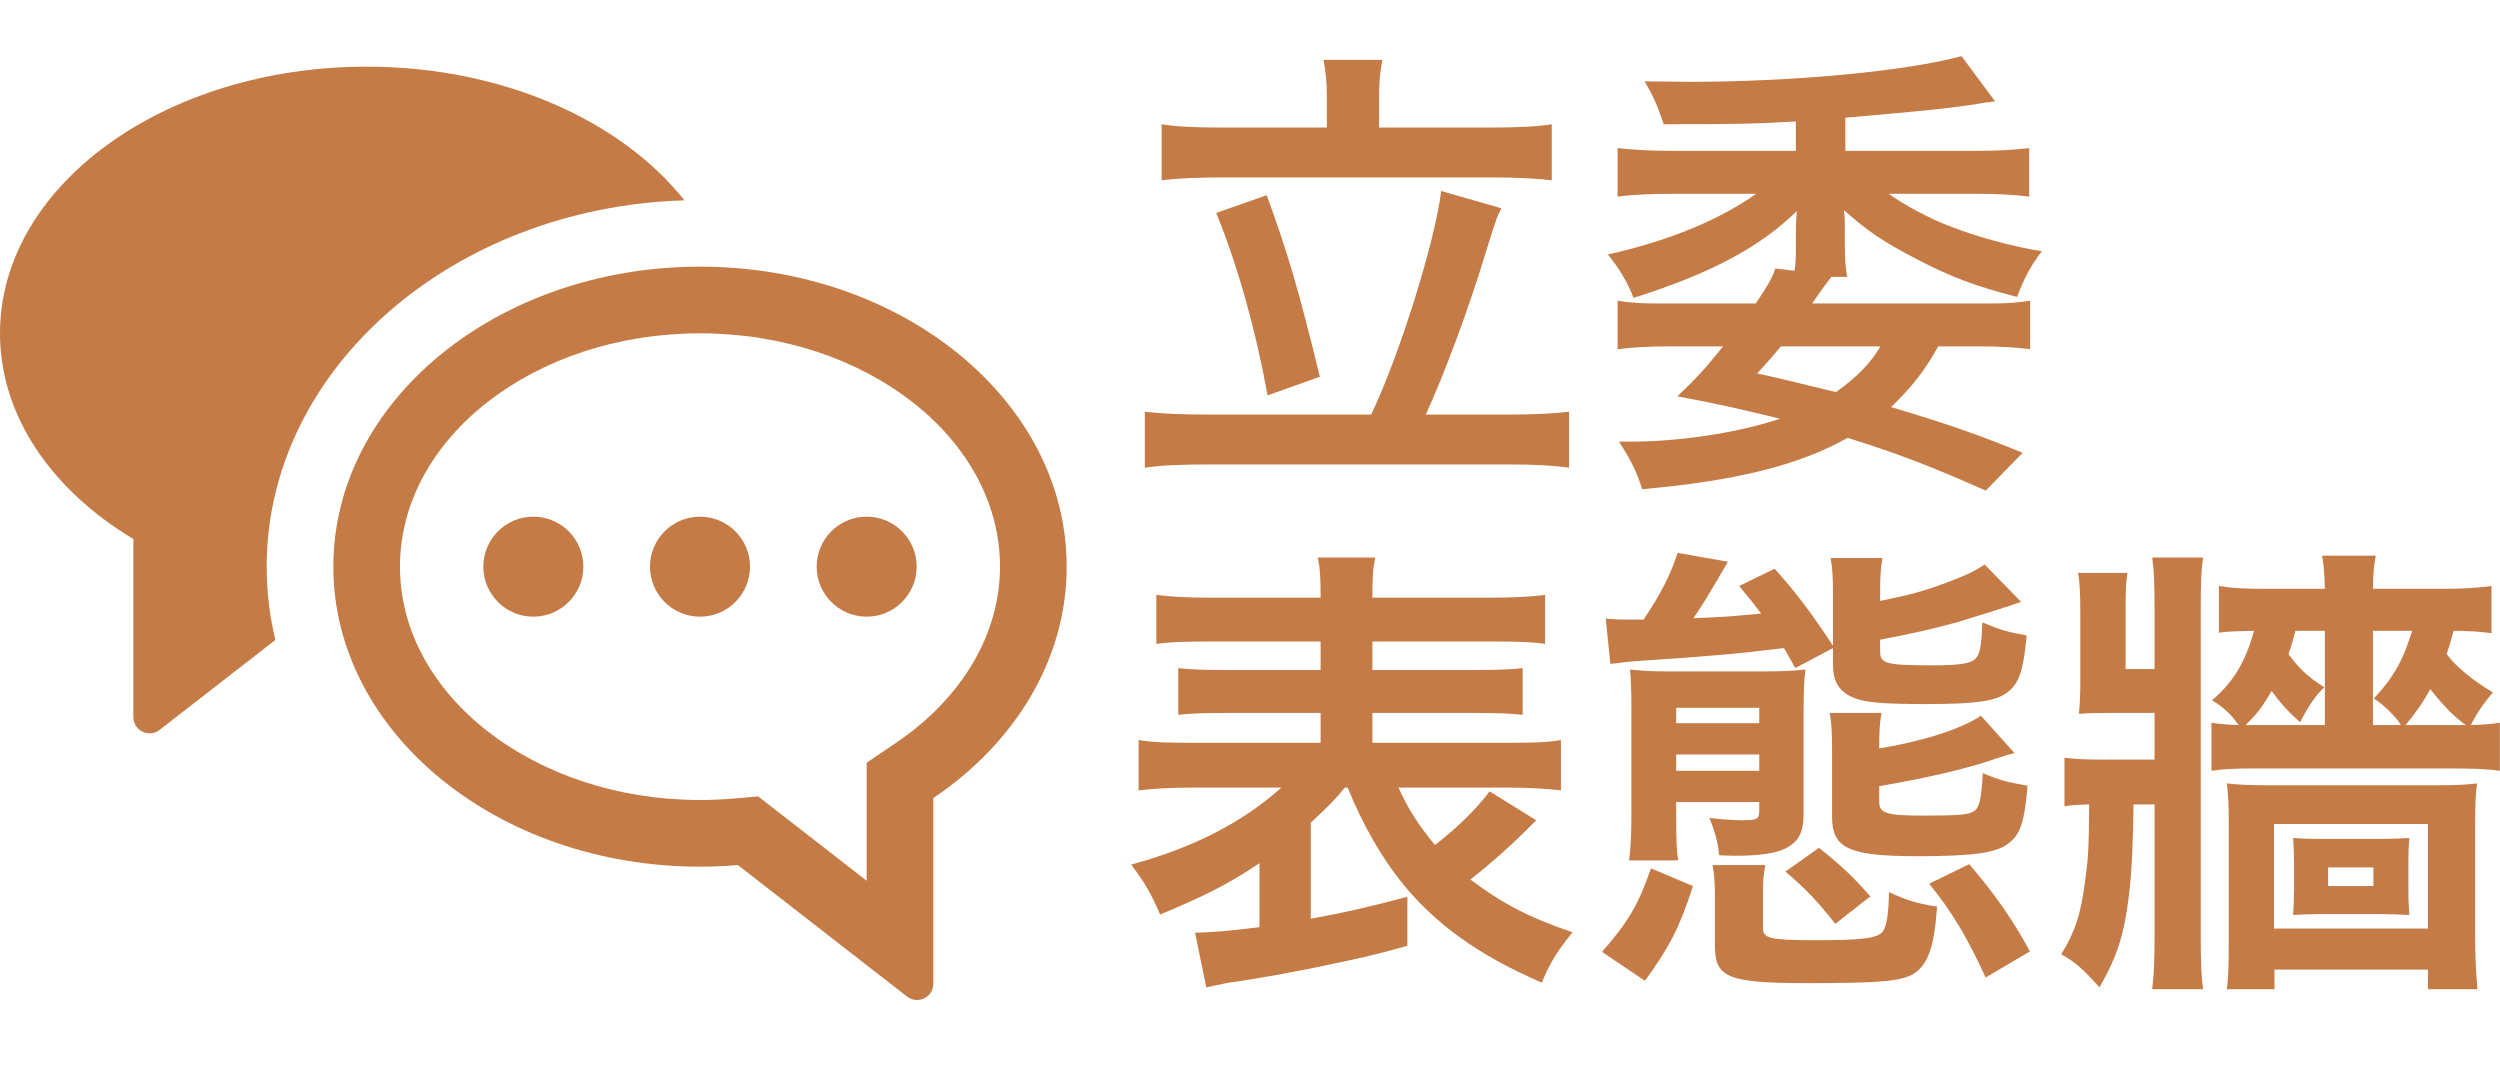
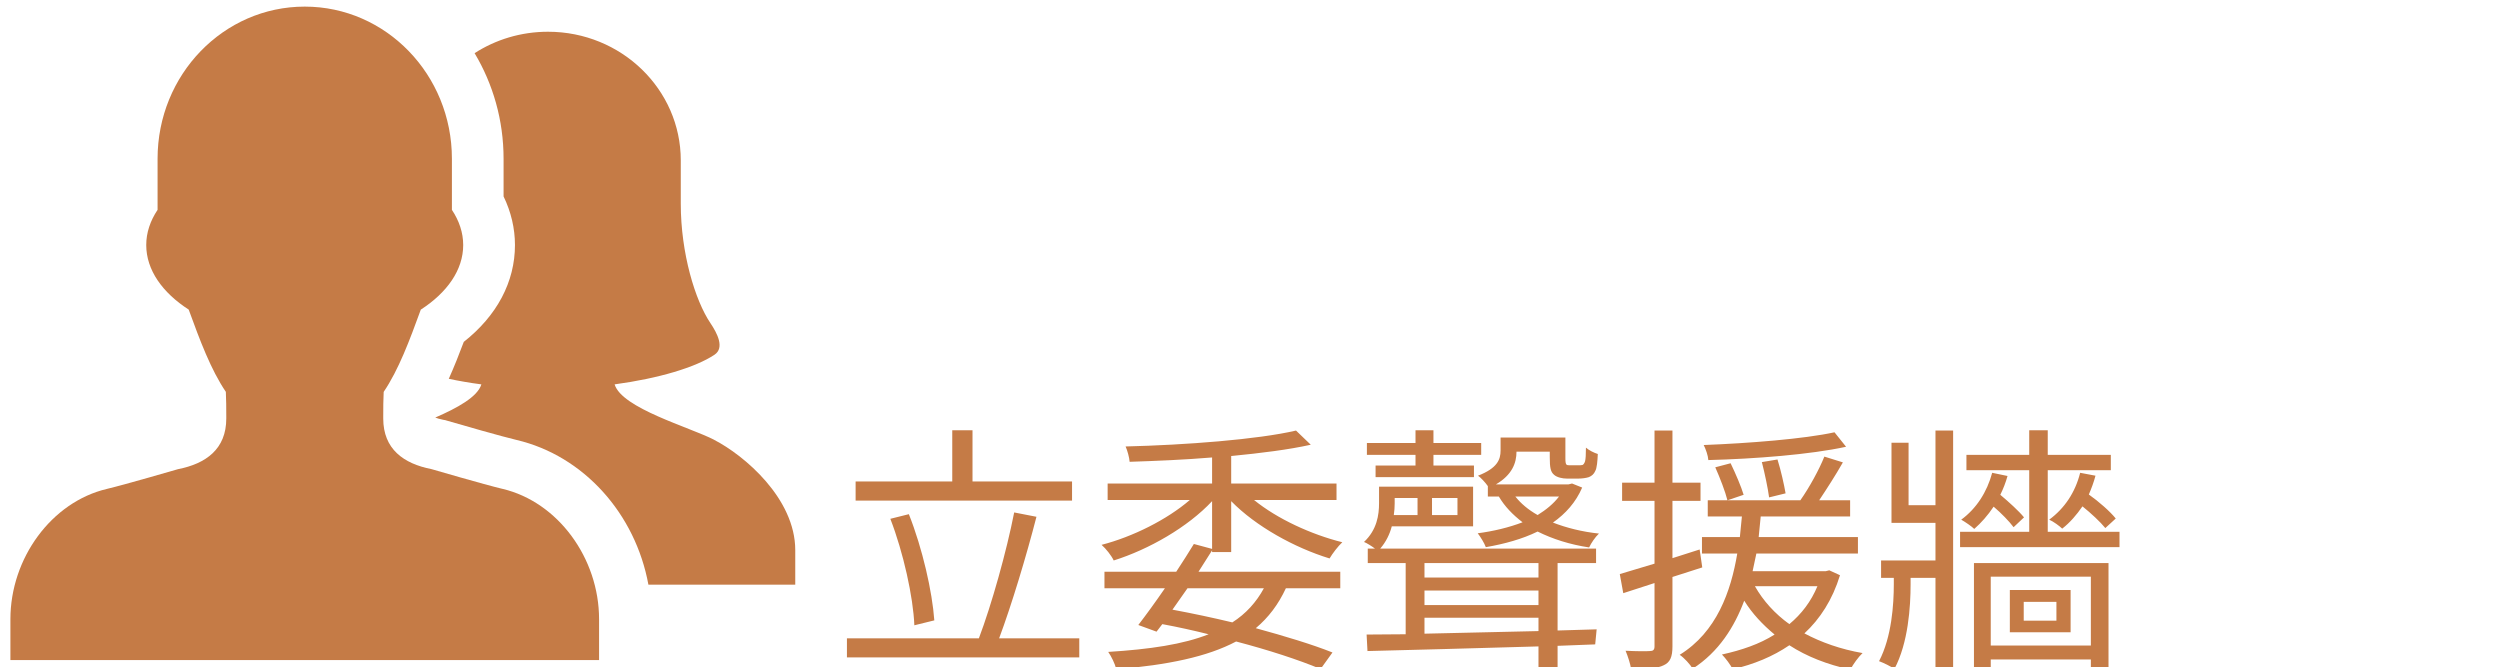
- <svg xmlns="http://www.w3.org/2000/svg" width="150" height="64" viewBox="0 0 150 64">
+ <svg xmlns="http://www.w3.org/2000/svg" width="135" height="36" viewBox="0 0 135 36">
  <g fill="none" fill-rule="evenodd">
    <g fill="#C57B46">
-       <g>
-         <path d="M79.61 7.652h-6.383c-1.512 0-2.688-.056-3.528-.196v3.36c.895-.112 2.127-.168 3.527-.168h16.268c1.456 0 2.688.056 3.612.168v-3.36c-.868.14-2.1.196-3.612.196h-6.748V5.748c0-.784.056-1.484.196-2.156h-3.528c.14.784.196 1.372.196 2.184v1.876zm-7.28 17.22c-1.51 0-2.66-.056-3.64-.168v3.36c.925-.14 2.157-.196 3.64-.196h18.257c1.484 0 2.576.056 3.556.196v-3.36c-.952.112-2.128.168-3.556.168h-5.04c1.092-2.38 2.576-6.328 3.584-9.688.617-1.932.645-2.1.953-2.688L86.47 11.46c-.335 2.912-2.49 9.856-4.2 13.412h-9.94zm.645-12.096c1.344 3.332 2.352 6.972 3.08 10.948l3.136-1.12c-1.287-5.292-1.96-7.532-3.19-10.892l-3.025 1.064zm48.384 14.392c-2.605-1.064-4.51-1.736-7.897-2.744 1.26-1.204 2.044-2.212 2.828-3.64h2.465c1.232 0 2.212.056 3.052.168V18.04c-.672.112-1.316.168-2.324.168H108.73c.673-.98.87-1.232 1.15-1.596h.95c-.11-.616-.14-1.092-.14-2.044v-.784c0-.56 0-.728-.055-1.176 1.456 1.288 2.324 1.876 4.368 2.94 2.016 1.064 3.612 1.652 6.02 2.268.448-1.176.812-1.848 1.484-2.744-1.624-.252-3.836-.84-5.404-1.456-1.288-.476-2.8-1.288-3.78-1.988h5.152c1.456 0 2.352.056 3.276.168V8.884c-.867.112-1.93.168-3.33.168h-7.7V7.064c5.04-.448 5.347-.476 7.447-.756 1.036-.168 1.036-.168 1.54-.224l-2.016-2.716c-3.275.896-10.05 1.54-16.267 1.54L98.68 4.88c.53.924.727 1.344 1.147 2.576 4.312 0 5.516-.028 7.924-.168v1.764h-7.28c-1.315 0-2.49-.056-3.415-.168v2.912c.868-.112 1.932-.168 3.36-.168h4.956c-2.295 1.624-5.375 2.856-8.903 3.64.672.812 1.176 1.652 1.54 2.604 4.564-1.428 7.616-3.052 9.8-5.208-.028.42-.056.728-.056 1.176v.756c0 .84 0 1.12-.083 1.652l-1.148-.14c-.197.588-.477 1.064-1.177 2.1H99.38c-1.01 0-1.68-.056-2.325-.168v2.912c.868-.112 1.848-.168 3.08-.168h3.248c-1.176 1.456-1.512 1.82-2.744 2.996 2.687.504 3.863.784 6.16 1.344-2.493.84-6.02 1.372-8.905 1.372h-.756c.727 1.12 1.035 1.764 1.4 2.856 5.627-.504 9.38-1.428 12.32-3.08 3.05.952 4.927 1.68 8.287 3.164l2.212-2.268zm-8.54-6.384c-.533.952-1.373 1.82-2.66 2.744-3.557-.868-3.557-.868-4.733-1.12.672-.728.896-.98 1.428-1.624h5.964z" />
-         <path d="M80.86 47.256c.924 2.268 2.016 4.172 3.304 5.768 1.988 2.436 4.536 4.284 8.344 5.936.448-1.12.952-1.932 1.848-3.024-2.576-.868-4.144-1.68-6.132-3.164 1.288-1.008 2.492-2.1 3.304-2.912l.644-.644-2.8-1.736c-.672.924-1.848 2.128-3.276 3.22-1.036-1.26-1.652-2.24-2.184-3.444h6.524c1.26 0 2.268.056 3.22.168V44.4c-.756.14-1.624.168-3.22.168h-8.092v-1.792h5.908c1.624 0 2.296.028 3.108.112v-2.8c-.756.084-1.428.112-3.108.112h-5.908v-1.708h7.224c1.512 0 2.38.028 3.136.14v-2.94c-.84.112-1.792.168-3.332.168h-7.028c0-1.26.028-1.708.168-2.408h-3.444c.14.672.168 1.204.168 2.408h-6.58c-1.428 0-2.436-.056-3.276-.168v2.94c.756-.112 1.596-.14 3.136-.14h6.72V40.2h-5.46c-1.624 0-2.296-.028-3.08-.112v2.8c.812-.084 1.484-.112 3.08-.112h5.46v1.792h-7.672c-1.652 0-2.408-.028-3.248-.168v3.024c.952-.112 1.988-.168 3.276-.168h5.292c-2.352 2.1-5.292 3.612-9.016 4.62.812 1.064 1.232 1.792 1.736 2.996 2.632-1.092 4.088-1.82 5.964-3.08v3.836c-1.764.224-2.744.308-3.864.336l.672 3.276c.252-.056.784-.168 1.344-.28.644-.084.644-.084 1.316-.196 1.54-.252 1.652-.28 3.556-.644 3.108-.644 3.752-.784 5.852-1.372v-2.94c-2.464.644-3.64.924-5.796 1.316v-5.768c1.12-1.036 1.372-1.288 2.044-2.1h.168zm17.472-10.08h-.7c-.504 0-.868-.028-1.288-.056l.28 2.716c.84-.112 1.4-.168 1.932-.196 4.256-.28 5.74-.42 8.484-.756.196.364.364.616.672 1.204l2.268-1.204v.98c0 1.092.392 1.68 1.344 2.044.672.252 1.82.336 4.256.336 2.912 0 4.144-.168 4.816-.672.756-.532 1.008-1.344 1.204-3.444-1.204-.224-1.512-.308-2.66-.784-.056 1.456-.14 1.904-.42 2.184-.252.28-.98.392-2.492.392-2.856 0-3.22-.084-3.22-.84v-.7c1.932-.364 2.912-.588 4.592-1.036.672-.196 3.36-1.036 3.864-1.232l-2.184-2.24c-.784.504-1.008.588-2.296 1.092-1.456.532-2.184.728-3.976 1.092v-.504c0-.98.028-1.428.14-2.072h-3.108c.112.644.14 1.204.14 2.212v3.052c-1.288-1.96-2.24-3.22-3.5-4.62l-2.128 1.036c.672.812.896 1.092 1.316 1.652-2.072.196-2.072.196-4.06.28.672-1.008.672-1.008 2.072-3.388l-3.024-.532c-.42 1.316-1.008 2.464-2.044 4.004h-.28zm2.24 10.948h4.984v.476c0 .56-.112.616-1.064.616-.476 0-1.204-.056-1.932-.14.336.812.532 1.512.588 2.24.56.028.868.028 1.064.028 1.288 0 2.268-.14 2.828-.392.868-.42 1.176-.952 1.176-2.184v-5.964c0-1.372.028-2.072.112-2.632-.784.084-1.428.112-2.492.112h-5.824c-.868 0-1.428-.028-2.212-.112.056.672.084 1.176.084 2.24v6.272c0 1.344-.028 2.072-.14 2.94h2.94c-.084-.672-.112-1.204-.112-2.436v-1.064zm0-1.876v-.98h4.984v.98h-4.984zm0-2.856v-.924h4.984v.924h-4.984zm9.212-.616c.112.616.14 1.204.14 2.212v4.004c0 1.932 1.008 2.38 5.18 2.38 3.192 0 4.648-.196 5.348-.728.784-.56 1.008-1.288 1.204-3.5-1.232-.224-1.624-.308-2.688-.756-.084 1.512-.196 2.044-.504 2.268-.336.224-.812.28-3.08.28-2.212 0-2.632-.14-2.632-.84v-.924c2.912-.504 5.208-1.036 6.916-1.624.728-.252.756-.252 1.204-.364l-2.016-2.24c-1.148.784-3.5 1.54-6.104 1.96 0-1.092.028-1.456.14-2.128h-3.108zM98.696 58.848c1.484-2.044 2.072-3.192 2.884-5.684L99.06 52.1c-.784 2.24-1.372 3.22-2.94 5.012l2.576 1.736zm4.06-6.944c.112.644.14 1.176.14 1.96v2.884c0 1.932.784 2.24 5.656 2.24 4.2 0 5.46-.112 6.216-.532.896-.532 1.288-1.596 1.456-4.06-1.148-.168-1.848-.392-2.884-.868-.028 1.344-.14 2.016-.364 2.352-.308.42-1.204.532-4.088.532-2.66 0-3.108-.112-3.108-.7v-2.184c0-.7.028-1.036.14-1.624h-3.164zm19.04 5.18c-1.036-1.904-2.044-3.36-3.64-5.236l-2.408 1.176c1.316 1.596 2.324 3.276 3.388 5.628l2.66-1.568zm-9.576-3.304c-1.036-1.176-1.68-1.792-3.08-2.912l-2.016 1.428c1.26 1.064 1.932 1.792 2.996 3.136l2.1-1.652zm37.268-18.62c-.84.112-1.596.168-2.94.168h-4.172c0-.84.056-1.372.168-1.988h-3.22c.112.616.14 1.064.168 1.988h-3.416c-1.4 0-2.072-.028-2.94-.168v2.8c.644-.084.98-.084 2.1-.112-.504 1.876-1.26 3.108-2.52 4.172.588.336 1.148.812 1.596 1.484-.756-.028-1.036-.056-1.624-.14v2.884c.756-.112 1.4-.14 2.548-.14h11.648c1.596 0 2.324.028 3.108.14v-2.884c-.588.084-.952.112-1.736.14.252-.56.784-1.344 1.316-1.96-1.204-.728-2.156-1.484-2.772-2.296.14-.42.168-.504.42-1.4.896 0 1.596.056 2.268.14V35.16zm-1.988 8.344h-3.164c.588-.728.952-1.204 1.484-2.156.756.98 1.484 1.708 2.128 2.156h-.448zm-5.124 0v-5.656h2.352c-.532 1.764-1.12 2.8-2.296 4.06.644.42 1.344 1.12 1.624 1.596h-1.68zm-2.884-5.656v5.656h-4.76c.672-.644 1.008-1.092 1.568-2.044.532.728.98 1.232 1.708 1.876.476-.952.98-1.68 1.456-2.1-.952-.588-1.484-1.092-2.156-1.988.196-.56.252-.784.42-1.4h1.764zm-10.22 2.296h-1.736V36.56c0-1.148.028-1.68.112-2.184h-2.968c.112.56.14 1.316.14 2.436v4.2c0 .644-.028 1.232-.084 1.82.728-.056 1.12-.056 2.072-.056h2.464v2.8h-2.884c-1.316 0-1.876-.028-2.52-.112v2.912c.504-.084.756-.084 1.484-.112-.028 2.884-.056 3.164-.252 4.648-.252 1.96-.616 3.052-1.428 4.34.868.504 1.232.812 2.296 1.988 1.036-1.792 1.484-3.136 1.764-5.488.168-1.344.252-3.136.28-5.488h1.26v7.756c0 1.708-.028 2.352-.14 3.332h3.052c-.112-.84-.14-1.568-.14-3.332V36.784c0-1.988.028-2.548.14-3.332h-3.052c.112.868.14 1.288.14 3.332v3.36zm8.372 13.244c0 .504-.028 1.008-.056 1.512.476-.028 1.036-.056 1.568-.056h3.696c.532 0 1.092.028 1.708.056-.028-.392-.056-.84-.056-1.4v-1.708c0-.532 0-.812.056-1.512-.448.028-1.092.056-1.68.056h-3.724c-.616 0-1.12-.028-1.568-.056.028.448.056.98.056 1.484v1.624zm2.044-1.344h2.716v1.12h-2.716v-1.12zm-3.22 6.132h9.212v1.176h2.968c-.084-.952-.14-1.904-.14-3.08v-6.86c0-1.148.028-1.736.112-2.408-.7.084-1.288.112-2.352.112h-10.164c-1.036 0-1.792-.028-2.492-.112.084.756.112 1.204.112 2.464v6.944c0 1.624-.028 2.268-.112 2.94h2.856v-1.176zm-.028-8.736h9.24v6.272h-9.24V49.44z" />
-       </g>
-       <g>
-         <path d="M16 34c0-11.866 11.16-21.56 25.066-21.98C37.266 7.23 30.153 4 22 4 9.85 4 0 11.163 0 20c0 4.97 3.114 9.408 8 12.343V43.02c0 .814.936 1.272 1.58.772l6.943-5.396C16.18 36.976 16 35.506 16 34" />
-         <path d="M42 16c-12.15 0-22 8.06-22 18s9.85 18 22 18c.768 0 1.526-.033 2.273-.096l10.148 7.888c.644.5 1.58.042 1.58-.773V47.885c4.886-3.302 8-8.296 8-13.886 0-9.94-9.85-18-22-18zm11.76 28.57L52 45.76v7.085l-6.508-5.06-1.56.134c-.63.053-1.28.08-1.932.08-9.926 0-18.002-6.28-18.002-14S32.074 20 42 20c9.925 0 18 6.28 18 14 0 4.037-2.274 7.89-6.24 10.57zM52 31c-1.657 0-3 1.344-3 3 0 1.657 1.343 3 3 3 1.656 0 3-1.343 3-3 0-1.656-1.344-3-3-3zm-20 0c-1.658 0-3 1.344-3 3 0 1.657 1.342 3 3 3 1.655 0 3-1.343 3-3 0-1.656-1.345-3-3-3zm10 0c-1.658 0-3 1.344-3 3 0 1.657 1.342 3 3 3 1.656 0 3-1.343 3-3 0-1.656-1.344-3-3-3z" />
-       </g>
+       <text font-family="Hiragino Kaku Gothic ProN" font-size="14" font-weight="313">
+         <tspan x="45" y="35">立委聲援牆</tspan>
+       </text>
+       <path d="M38.567 23.75c-1.323-.682-4.992-1.704-5.378-2.994 2.375-.32 4.38-.92 5.396-1.602.552-.37.152-1.15-.223-1.707-.822-1.22-1.6-3.763-1.6-6.447V8.664c0-3.838-3.21-6.95-7.17-6.95-1.467 0-2.828.427-3.964 1.157.993 1.662 1.565 3.613 1.565 5.7v2.036c.405.836.615 1.73.615 2.624 0 1.99-.974 3.82-2.764 5.23-.246.658-.513 1.332-.81 1.995.555.117 1.144.22 1.76.3-.203.675-1.3 1.276-2.49 1.792.09.037.226.08.426.12l.115.02.113.034c.784.23 2.985.86 3.73 1.034 3.648.856 6.43 4.005 7.126 7.817h7.93v-1.865c0-2.79-2.753-5.12-4.38-5.956" />
+       <path d="M27.138 26.4c-.968-.23-3.836-1.067-3.836-1.067-1.507-.295-2.607-1.083-2.607-2.732v-.125c0-.452.002-.89.024-1.314.812-1.203 1.394-2.768 2.004-4.442 1.418-.916 2.29-2.14 2.29-3.488 0-.67-.218-1.31-.61-1.9V8.57c0-4.536-3.558-8.213-7.947-8.213-4.39 0-7.947 3.677-7.947 8.214v2.76c-.393.59-.612 1.23-.612 1.9 0 1.35.875 2.572 2.293 3.488.61 1.674 1.193 3.238 2.006 4.442.02.425.023.863.023 1.315v.126c0 1.65-1.1 2.438-2.607 2.733 0 0-2.87.837-3.838 1.066-2.988.705-5.212 3.74-5.212 7.038v2.205H32.35v-2.205c0-3.298-2.222-6.332-5.212-7.04" />
    </g>
  </g>
</svg>
